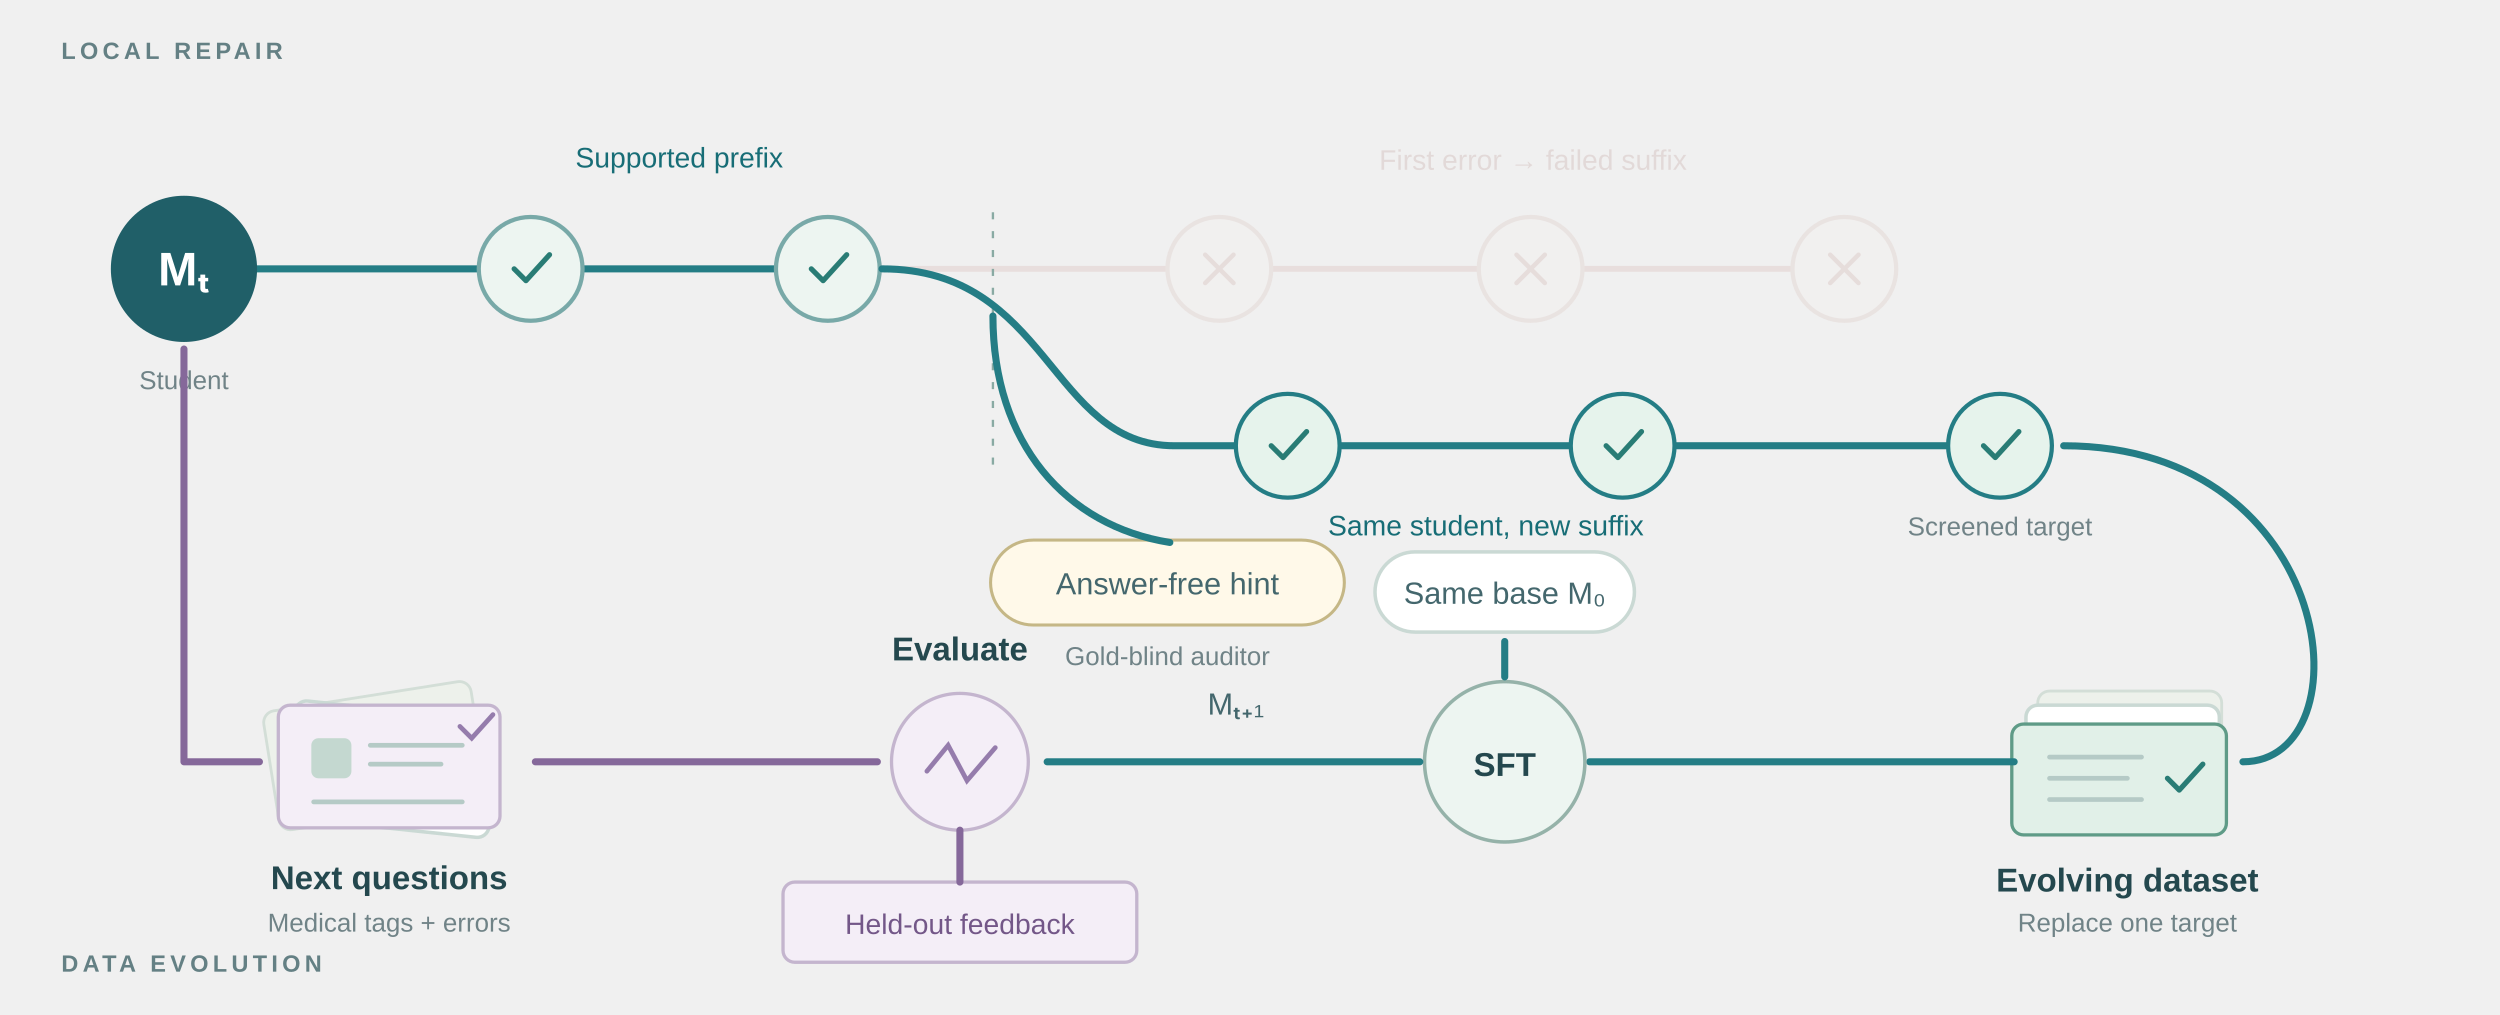
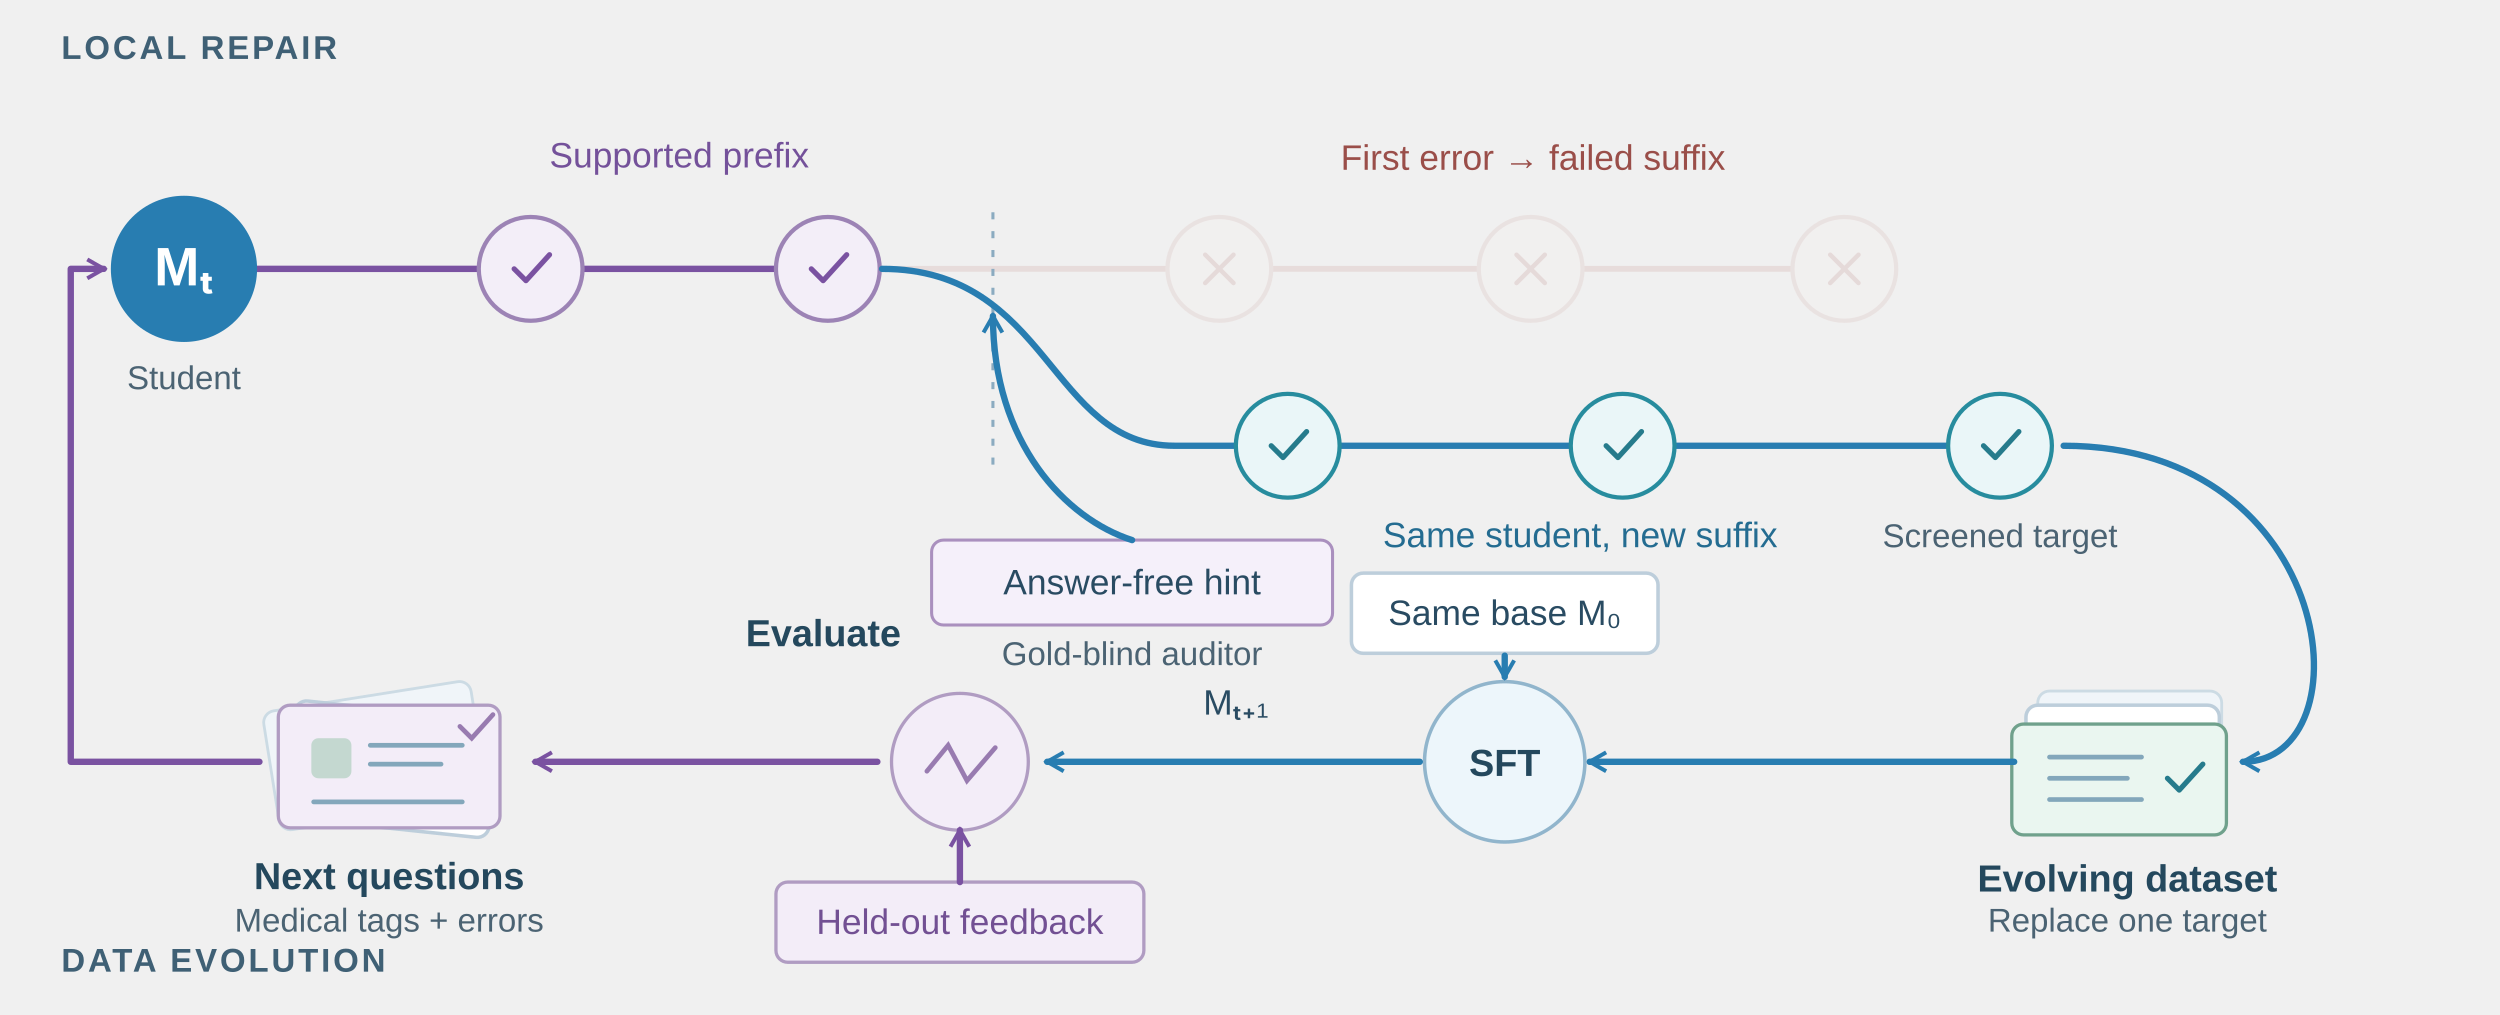
- <svg xmlns="http://www.w3.org/2000/svg" viewBox="0 0 1060 430" role="img" aria-labelledby="scene-title scene-description" data-mobile="false">
+ <svg xmlns="http://www.w3.org/2000/svg" viewBox="0 0 1060 430" class="navigation-scene" role="img" aria-labelledby="scene-title scene-description" data-mobile="false">
  <style>
- svg{font-family:-apple-system,BlinkMacSystemFont,'Segoe UI',Arial,sans-serif;background:#fbfcfa;color:#213e43}text{font-size:14px;fill:#34585e}text.small{font-size:11px;fill:#708387}text.label{font-size:10px;letter-spacing:1.8px;fill:#648084;font-weight:650}text.good-label{fill:#176d76;font-size:12px}text.bad-label{fill:#9b615a;font-size:12px}text.white{fill:white;font-size:20px;font-weight:600}text.base{font-size:13px;fill:#44676d}text.title{font-weight:650;fill:#24484e}text.violet{fill:#735788;font-size:12px}.route{stroke:#dce6e3;stroke-width:2.3;stroke-linecap:round;stroke-linejoin:round}.draw-blue{stroke:#247d85;stroke-width:3}.draw-red{stroke:#c18276;stroke-width:2.5}.draw-violet{stroke:#85689a;stroke-width:3}.rollback{stroke:#b58579;stroke-width:1.8;stroke-dasharray:5 6}.node{stroke-width:1.8;fill:#fcfdfa}.node.good{stroke:#78a9a8;fill:#edf5f1}.node.bad{stroke:#c59d90;fill:#f8f0eb}.node.repaired{stroke:#247d85;fill:#e6f3ec}.check{fill:none;stroke:#297c75;stroke-width:2.2;stroke-linecap:round;stroke-linejoin:round}.cross{stroke:#b4776d;stroke-width:1.9;stroke-linecap:round}.plain{fill:#fff;stroke:#cad9d4;stroke-width:1.5}.paper-line{stroke:#b5cac6;stroke-width:2;stroke-linecap:round}.violet-line{stroke:#957cac;stroke-width:2;stroke-linecap:round}.ghost{fill:#edf1eb;stroke:#d3ded7;stroke-width:1.2}.active-target{fill:#e1f0e8;stroke:#5f9b87;stroke-width:1.4}.hint-shape{fill:#fff9e9;stroke:#c5b786;stroke-width:1.3}.sft{fill:#edf5f1;stroke:#95b2a9;stroke-width:1.5}.feedback-shape{fill:#f4eef7;stroke:#c4b5ce;stroke-width:1.4}.small-arrow{fill:none;stroke:#729994;stroke-width:1.7;stroke-linecap:round;stroke-linejoin:round}.ring{fill:none;stroke:#b88072;stroke-width:1.5;stroke-dasharray:4 5}.marker-blue{fill:#247d85}.marker-violet{fill:#85689a}.boundary{stroke:#89aaa3;stroke-width:1;stroke-dasharray:3 5}
+ .navigation-scene{font-family:-apple-system,BlinkMacSystemFont,'Segoe UI',Arial,sans-serif;background:#fff;color:#203e51}
+ .navigation-scene text{font-size:16px;fill:#294b62}
+ .navigation-scene text.small{font-size:14px;fill:#4b6373}
+ .navigation-scene text.label{font-size:14px;letter-spacing:1.2px;fill:#3f6075;font-weight:650}
+ .navigation-scene text.good-label{fill:#246c91;font-size:15px}
+ .navigation-scene #prefix-caption text{fill:#74519a}
+ .navigation-scene text.bad-label{fill:#9a4e49;font-size:15px}
+ .navigation-scene text.white{fill:white;font-size:23px;font-weight:600}
+ .navigation-scene text.base{font-size:15px;fill:#294b62}
+ .navigation-scene text.title{font-weight:650;fill:#24485d}
+ .navigation-scene text.violet{fill:#725093;font-size:15px}
+ .navigation-scene .route{stroke:#c1d3df;stroke-width:2.3;stroke-linecap:round;stroke-linejoin:round}
+ .navigation-scene .draw-blue{stroke:#287db1;stroke-width:2.7}.navigation-scene #prefix-path{stroke:#7a52a1}
+ .navigation-scene .draw-red{stroke:#ba746d;stroke-width:2.5}.navigation-scene .draw-violet{stroke:#7a52a1;stroke-width:2.7}
+ .navigation-scene .rollback{stroke:#af7069;stroke-width:2;stroke-dasharray:5 6}
+ .navigation-scene .node{stroke-width:1.8;fill:#fff}.navigation-scene .node.good{stroke:#9c83b5;fill:#f3eef8}
+ .navigation-scene .node.bad{stroke:#c89991;fill:#fbf0ec}.navigation-scene .node.repaired{stroke:#278c9e;fill:#eaf6f8}
+ .navigation-scene .check{fill:none;stroke:#267b8c;stroke-width:2.2;stroke-linecap:round;stroke-linejoin:round}.navigation-scene .node.good+.check{stroke:#7a52a1}
+ .navigation-scene .cross{stroke:#ae665f;stroke-width:1.9;stroke-linecap:round}
+ .navigation-scene .plain{fill:#fff;stroke:#bdcedb;stroke-width:1.5}.navigation-scene .paper-line{stroke:#83a7bb;stroke-width:2;stroke-linecap:round}
+ .navigation-scene .violet-line{stroke:#987bb0;stroke-width:2;stroke-linecap:round}
+ .navigation-scene .ghost{fill:#f0f5f9;stroke:#ccdbe4;stroke-width:1.2}.navigation-scene .active-target{fill:#eaf6f0;stroke:#70a18c;stroke-width:1.4}
+ .navigation-scene .hint-shape{fill:#f5f0fa;stroke:#aa90be;stroke-width:1.3}.navigation-scene .sft{fill:#edf6fb;stroke:#91b5cc;stroke-width:1.5}
+ .navigation-scene .feedback-shape{fill:#f3edf8;stroke:#b09cc2;stroke-width:1.4}.navigation-scene .ring{fill:none;stroke:#b8776c;stroke-width:1.5;stroke-dasharray:4 5}
+ .navigation-scene .marker-blue{fill:#287db1}.navigation-scene .marker-violet{fill:#7a52a1}.navigation-scene .boundary{stroke:#8babc0;stroke-width:1.3;stroke-dasharray:3 5}
</style>
  <defs>
-     <marker id="arrow-blue" viewBox="0 0 10 10" refX="8" refY="5" markerWidth="6" markerHeight="6" orient="auto">
-       <path d="M1 1L8 5L1 9" fill="none" stroke="#247d85" stroke-width="1.7" />
+     <marker id="arrow-blue" viewBox="0 0 10 10" refX="8" refY="5" markerWidth="10" markerHeight="10" markerUnits="userSpaceOnUse" orient="auto">
+       <path d="M1 1L8 5L1 9" fill="none" stroke="#287db1" stroke-width="1.7" />
    </marker>
-     <marker id="arrow-violet" viewBox="0 0 10 10" refX="8" refY="5" markerWidth="6" markerHeight="6" orient="auto">
-       <path d="M1 1L8 5L1 9" fill="none" stroke="#85689a" stroke-width="1.7" />
+     <marker id="arrow-violet" viewBox="0 0 10 10" refX="8" refY="5" markerWidth="10" markerHeight="10" markerUnits="userSpaceOnUse" orient="auto">
+       <path d="M1 1L8 5L1 9" fill="none" stroke="#7a52a1" stroke-width="1.7" />
+     </marker>
+     <marker id="arrow-red" viewBox="0 0 10 10" refX="8" refY="5" markerWidth="10" markerHeight="10" markerUnits="userSpaceOnUse" orient="auto">
+       <path d="M1 1L8 5L1 9" fill="none" stroke="#af7069" stroke-width="1.7" />
    </marker>
  </defs>
  <text x="26" y="25" class="label" text-anchor="start">LOCAL REPAIR</text>
  <text x="26" y="412" class="label" text-anchor="start">DATA EVOLUTION</text>
  <g id="outer-track">
    <path id="target-track" d="M875 189C992 189 1004 323 951 323" class="route " fill="none" />
    <path id="data-track" d="M854 323H674" class="route " fill="none" />
    <path id="model-track" d="M602 323H444" class="route " fill="none" />
    <path id="selection-track" d="M372 323H227" class="route " fill="none" />
-     <path id="return-track" d="M110 323H78V148" class="route " fill="none" />
+     <path id="return-track" d="M110 323H30V114H44" class="route " fill="none" />
  </g>
  <g id="trace-core">
    <path id="prefix-path" d="M109 114H351" class="route draw-blue" fill="none" />
    <g id="student" transform="translate(78 114)">
-       <circle r="31" fill="#205f68" />
+       <circle r="31" fill="#287db1" />
      <text x="0" y="7" class="white" text-anchor="middle">Mₜ</text>
      <text x="0" y="51" class="small" text-anchor="middle">Student</text>
    </g>
    <g id="prefix-0" transform="translate(225 114)">
      <circle r="22" class="node good" />
      <path d="M-7 0l5 5 10-11" class="check" />
    </g>
    <g id="prefix-1" transform="translate(351 114)">
      <circle r="22" class="node good" />
      <path d="M-7 0l5 5 10-11" class="check" />
    </g>
-     <text x="288" y="71" class="good-label" text-anchor="middle">Supported prefix</text>
+     <g id="prefix-caption">
+       <text x="288" y="71" class="good-label" text-anchor="middle">Supported prefix</text>
+     </g>
    <g id="failed-branch" opacity=".16">
      <path id="wrong-path" d="M374 114H782" class="route draw-red" fill="none" />
      <g id="wrong-0" transform="translate(517 114)">
        <circle r="22" class="node bad" />
        <path d="M-6-6L6 6M6-6L-6 6" class="cross" />
      </g>
      <g id="wrong-1" transform="translate(649 114)">
        <circle r="22" class="node bad" />
        <path d="M-6-6L6 6M6-6L-6 6" class="cross" />
      </g>
      <g id="wrong-2" transform="translate(782 114)">
        <circle r="22" class="node bad" />
        <path d="M-6-6L6 6M6-6L-6 6" class="cross" />
      </g>
+     </g>
+     <g id="failed-label">
      <text x="650" y="72" class="bad-label" text-anchor="middle">First error → failed suffix</text>
    </g>
    <path id="safe-boundary" d="M421 90v108" class="boundary" />
    <g id="new-branch">
      <path id="correct-path" d="M374 114C445 114 445 189 498 189H848" class="route draw-blue" fill="none" />
      <g id="corrected-0" transform="translate(546 189)">
        <circle r="22" class="node repaired" />
        <path d="M-7 0l5 5 10-11" class="check" />
      </g>
      <g id="corrected-1" transform="translate(688 189)">
        <circle r="22" class="node repaired" />
        <path d="M-7 0l5 5 10-11" class="check" />
      </g>
      <g id="corrected-2" transform="translate(848 189)">
        <circle r="22" class="node repaired" />
        <path d="M-7 0l5 5 10-11" class="check" />
      </g>
-       <text x="630" y="227" class="good-label" text-anchor="middle">Same student, new suffix</text>
-       <text x="848" y="227" class="small" text-anchor="middle">Screened target</text>
    </g>
-     <g id="hint" transform="translate(495 247)">
-       <rect x="-75" y="-18" width="150" height="36" rx="18" class="hint-shape" />
+     <g id="new-branch-labels">
+       <text x="670" y="232" class="good-label" text-anchor="middle">Same student, new suffix</text>
+       <text x="848" y="232" class="small" text-anchor="middle">Screened target</text>
+     </g>
+     <g id="hint" transform="translate(480 247)">
+       <rect x="-85" y="-18" width="170" height="36" rx="5" class="hint-shape" />
      <text x="0" y="5" class="base" text-anchor="middle">Answer-free hint</text>
      <text x="0" y="35" class="small" text-anchor="middle">Gold-blind auditor</text>
    </g>
-     <path id="hint-path" d="M496 230C452 223 421 188 421 134" class="route draw-blue" fill="none" />
+     <path id="hint-path" d="M480 229C452 220 421 188 421 134" class="route draw-blue" fill="none" data-arrow="arrow-blue" marker-end="url(#arrow-blue)" />
  </g>
  <g id="dataset" transform="translate(902 323)">
    <rect x="-38" y="-30" width="78" height="50" rx="5" class="ghost" />
    <rect x="-43" y="-24" width="82" height="51" rx="5" class="plain" />
    <g id="old-target" opacity="0">
      <rect x="-49" y="-16" width="91" height="47" rx="5" class="plain" />
      <path d="M-33-2H25M-33 7H17M-33 16H25" class="paper-line" />
    </g>
    <g id="new-target">
      <rect x="-49" y="-16" width="91" height="47" rx="5" class="active-target" />
      <path d="M-33-2H6M-33 7H0M-33 16H6" class="paper-line" />
      <g transform="translate(24 7)">
        <path d="M-7 0l5 5 10-11" class="check" />
      </g>
    </g>
    <text x="0" y="55" class="title" text-anchor="middle">Evolving dataset</text>
    <text x="0" y="72" class="small" text-anchor="middle">Replace one target</text>
  </g>
-   <path id="target-path" d="M875 189C992 189 1004 323 951 323" class="route draw-blue" fill="none" />
-   <path id="data-path" d="M854 323H674" class="route draw-blue" fill="none" />
+   <path id="target-path" d="M875 189C992 189 1004 323 951 323" class="route draw-blue" fill="none" data-arrow="arrow-blue" marker-end="url(#arrow-blue)" />
+   <path id="data-path" d="M854 323H674" class="route draw-blue" fill="none" data-arrow="arrow-blue" marker-end="url(#arrow-blue)" />
  <g id="training">
    <g transform="translate(638 323)">
      <circle r="34" class="sft" />
      <text x="0" y="6" class="title" text-anchor="middle">SFT</text>
    </g>
-     <g id="base-model" transform="translate(638 251)">
-       <rect x="-55" y="-17" width="110" height="34" rx="17" class="plain" />
+     <g id="base-model" transform="translate(638 260)">
+       <rect x="-65" y="-17" width="130" height="34" rx="5" class="plain" />
      <text x="0" y="5" class="base" text-anchor="middle">Same base M₀</text>
    </g>
-     <path id="base-path" d="M638 272V287" class="route draw-blue" fill="none" />
-     <path id="model-path" d="M602 323H444" class="route draw-blue" fill="none" />
+     <path id="base-path" d="M638 278V287" class="route draw-blue" fill="none" data-arrow="arrow-blue" marker-end="url(#arrow-blue)" />
+     <path id="model-path" d="M602 323H444" class="route draw-blue" fill="none" data-arrow="arrow-blue" marker-end="url(#arrow-blue)" />
    <text x="524" y="303" class="base" text-anchor="middle">Mₜ₊₁</text>
  </g>
  <g id="evaluation" transform="translate(407 323)">
    <circle r="29" class="feedback-shape" />
    <path d="M-14 4l9-11 8 15 12-14" class="violet-line" fill="none" />
-     <text x="0" y="-43" class="title" text-anchor="middle">Evaluate</text>
+     <text x="-25" y="-49" class="title" text-anchor="end">Evaluate</text>
  </g>
  <g id="feedback" transform="translate(407 391)">
-     <rect x="-75" y="-17" width="150" height="34" rx="5" class="feedback-shape" />
+     <rect x="-78" y="-17" width="156" height="34" rx="5" class="feedback-shape" />
    <text x="0" y="5" class="violet" text-anchor="middle">Held-out feedback</text>
  </g>
-   <path id="feedback-path" d="M407 374V352" class="route draw-violet" fill="none" />
-   <path id="selection-path" d="M372 323H227" class="route draw-violet" fill="none" />
+   <path id="feedback-path" d="M407 374V352" class="route draw-violet" fill="none" data-arrow="arrow-violet" marker-end="url(#arrow-violet)" />
+   <path id="selection-path" d="M372 323H227" class="route draw-violet" fill="none" data-arrow="arrow-violet" marker-end="url(#arrow-violet)" />
  <g id="selection" transform="translate(165 323)">
    <rect x="-50" y="-29" width="89" height="51" rx="5" class="ghost" transform="rotate(-9)" />
    <rect x="-42" y="-22" width="87" height="50" rx="5" class="plain" transform="rotate(6)" />
    <g id="selected-question">
      <rect x="-47" y="-24" width="94" height="52" rx="5" class="feedback-shape" />
      <rect x="-33" y="-10" width="17" height="17" rx="3" fill="#c4d8d0" />
      <path d="M-8-7H31M-8 1H22M-32 17H31" class="paper-line" />
      <path d="M30-15l5 5 9-10" class="violet-line" fill="none" />
    </g>
    <text x="0" y="54" class="title" text-anchor="middle">Next questions</text>
    <text x="0" y="72" class="small" text-anchor="middle">Medical tags + errors</text>
  </g>
-   <path id="return-path" d="M110 323H78V148" class="route draw-violet" fill="none" />
+   <path id="return-path" d="M110 323H30V114H44" class="route draw-violet" fill="none" data-arrow="arrow-violet" marker-end="url(#arrow-violet)" />
</svg>
